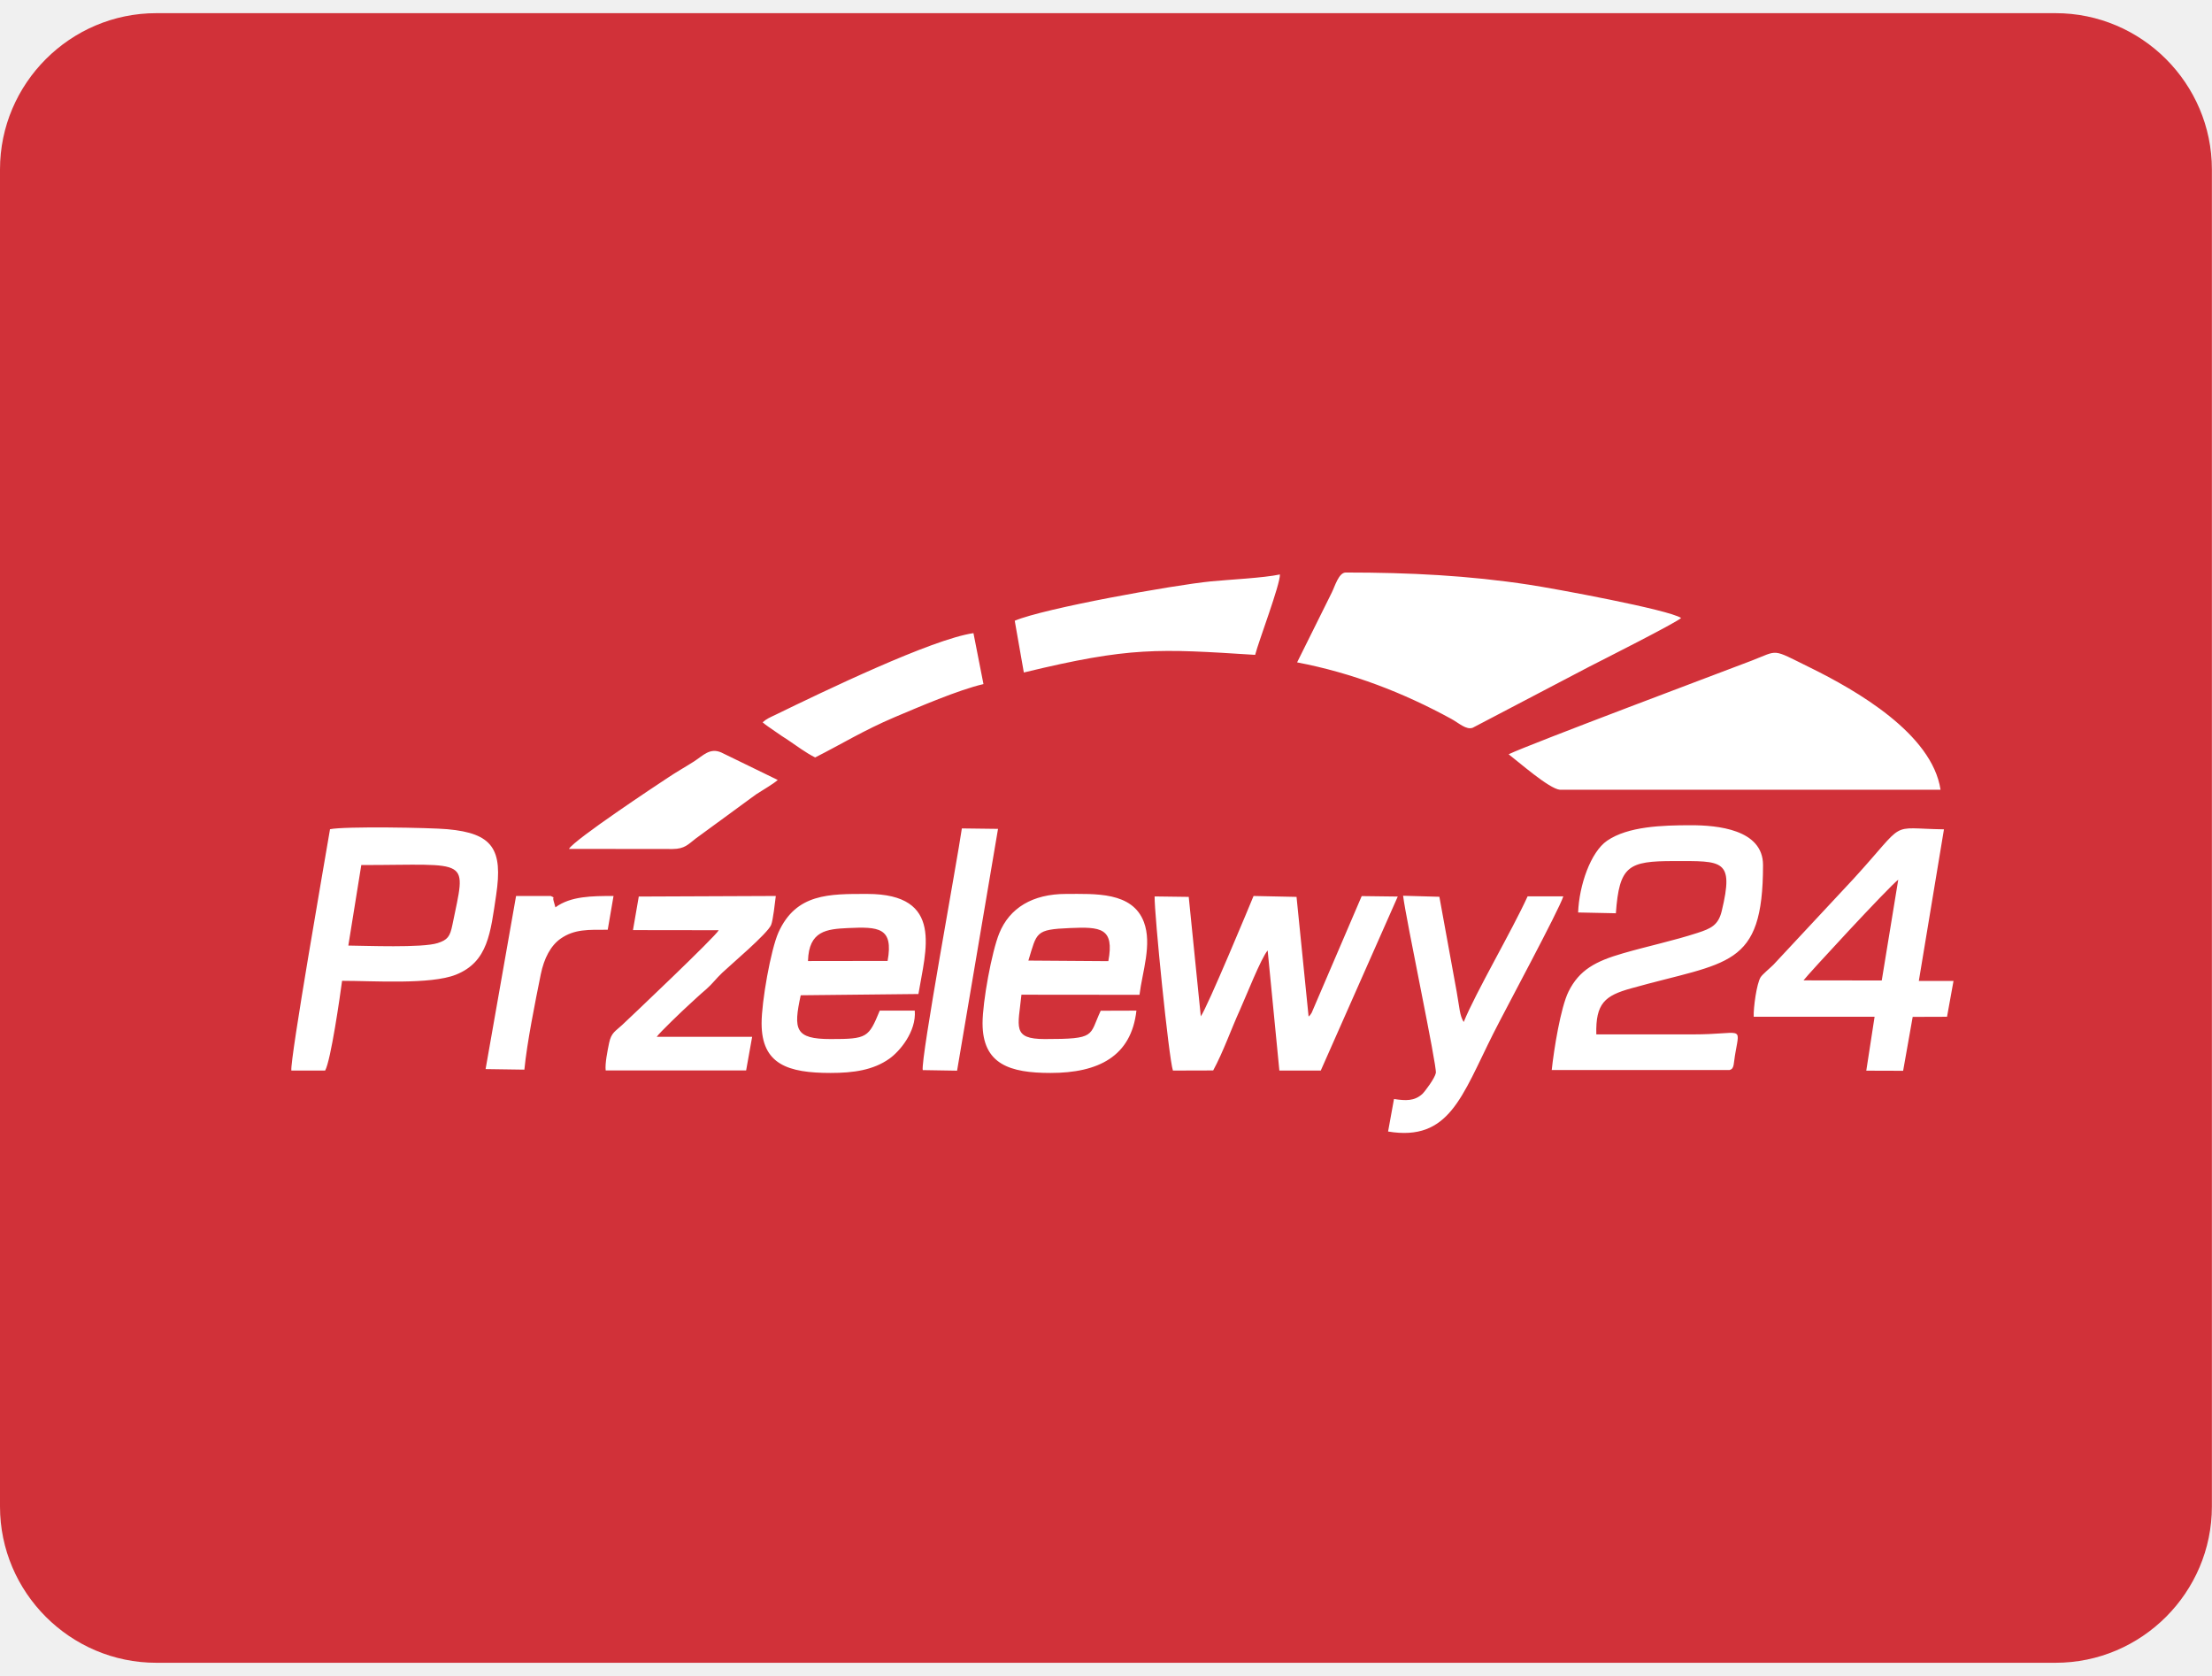
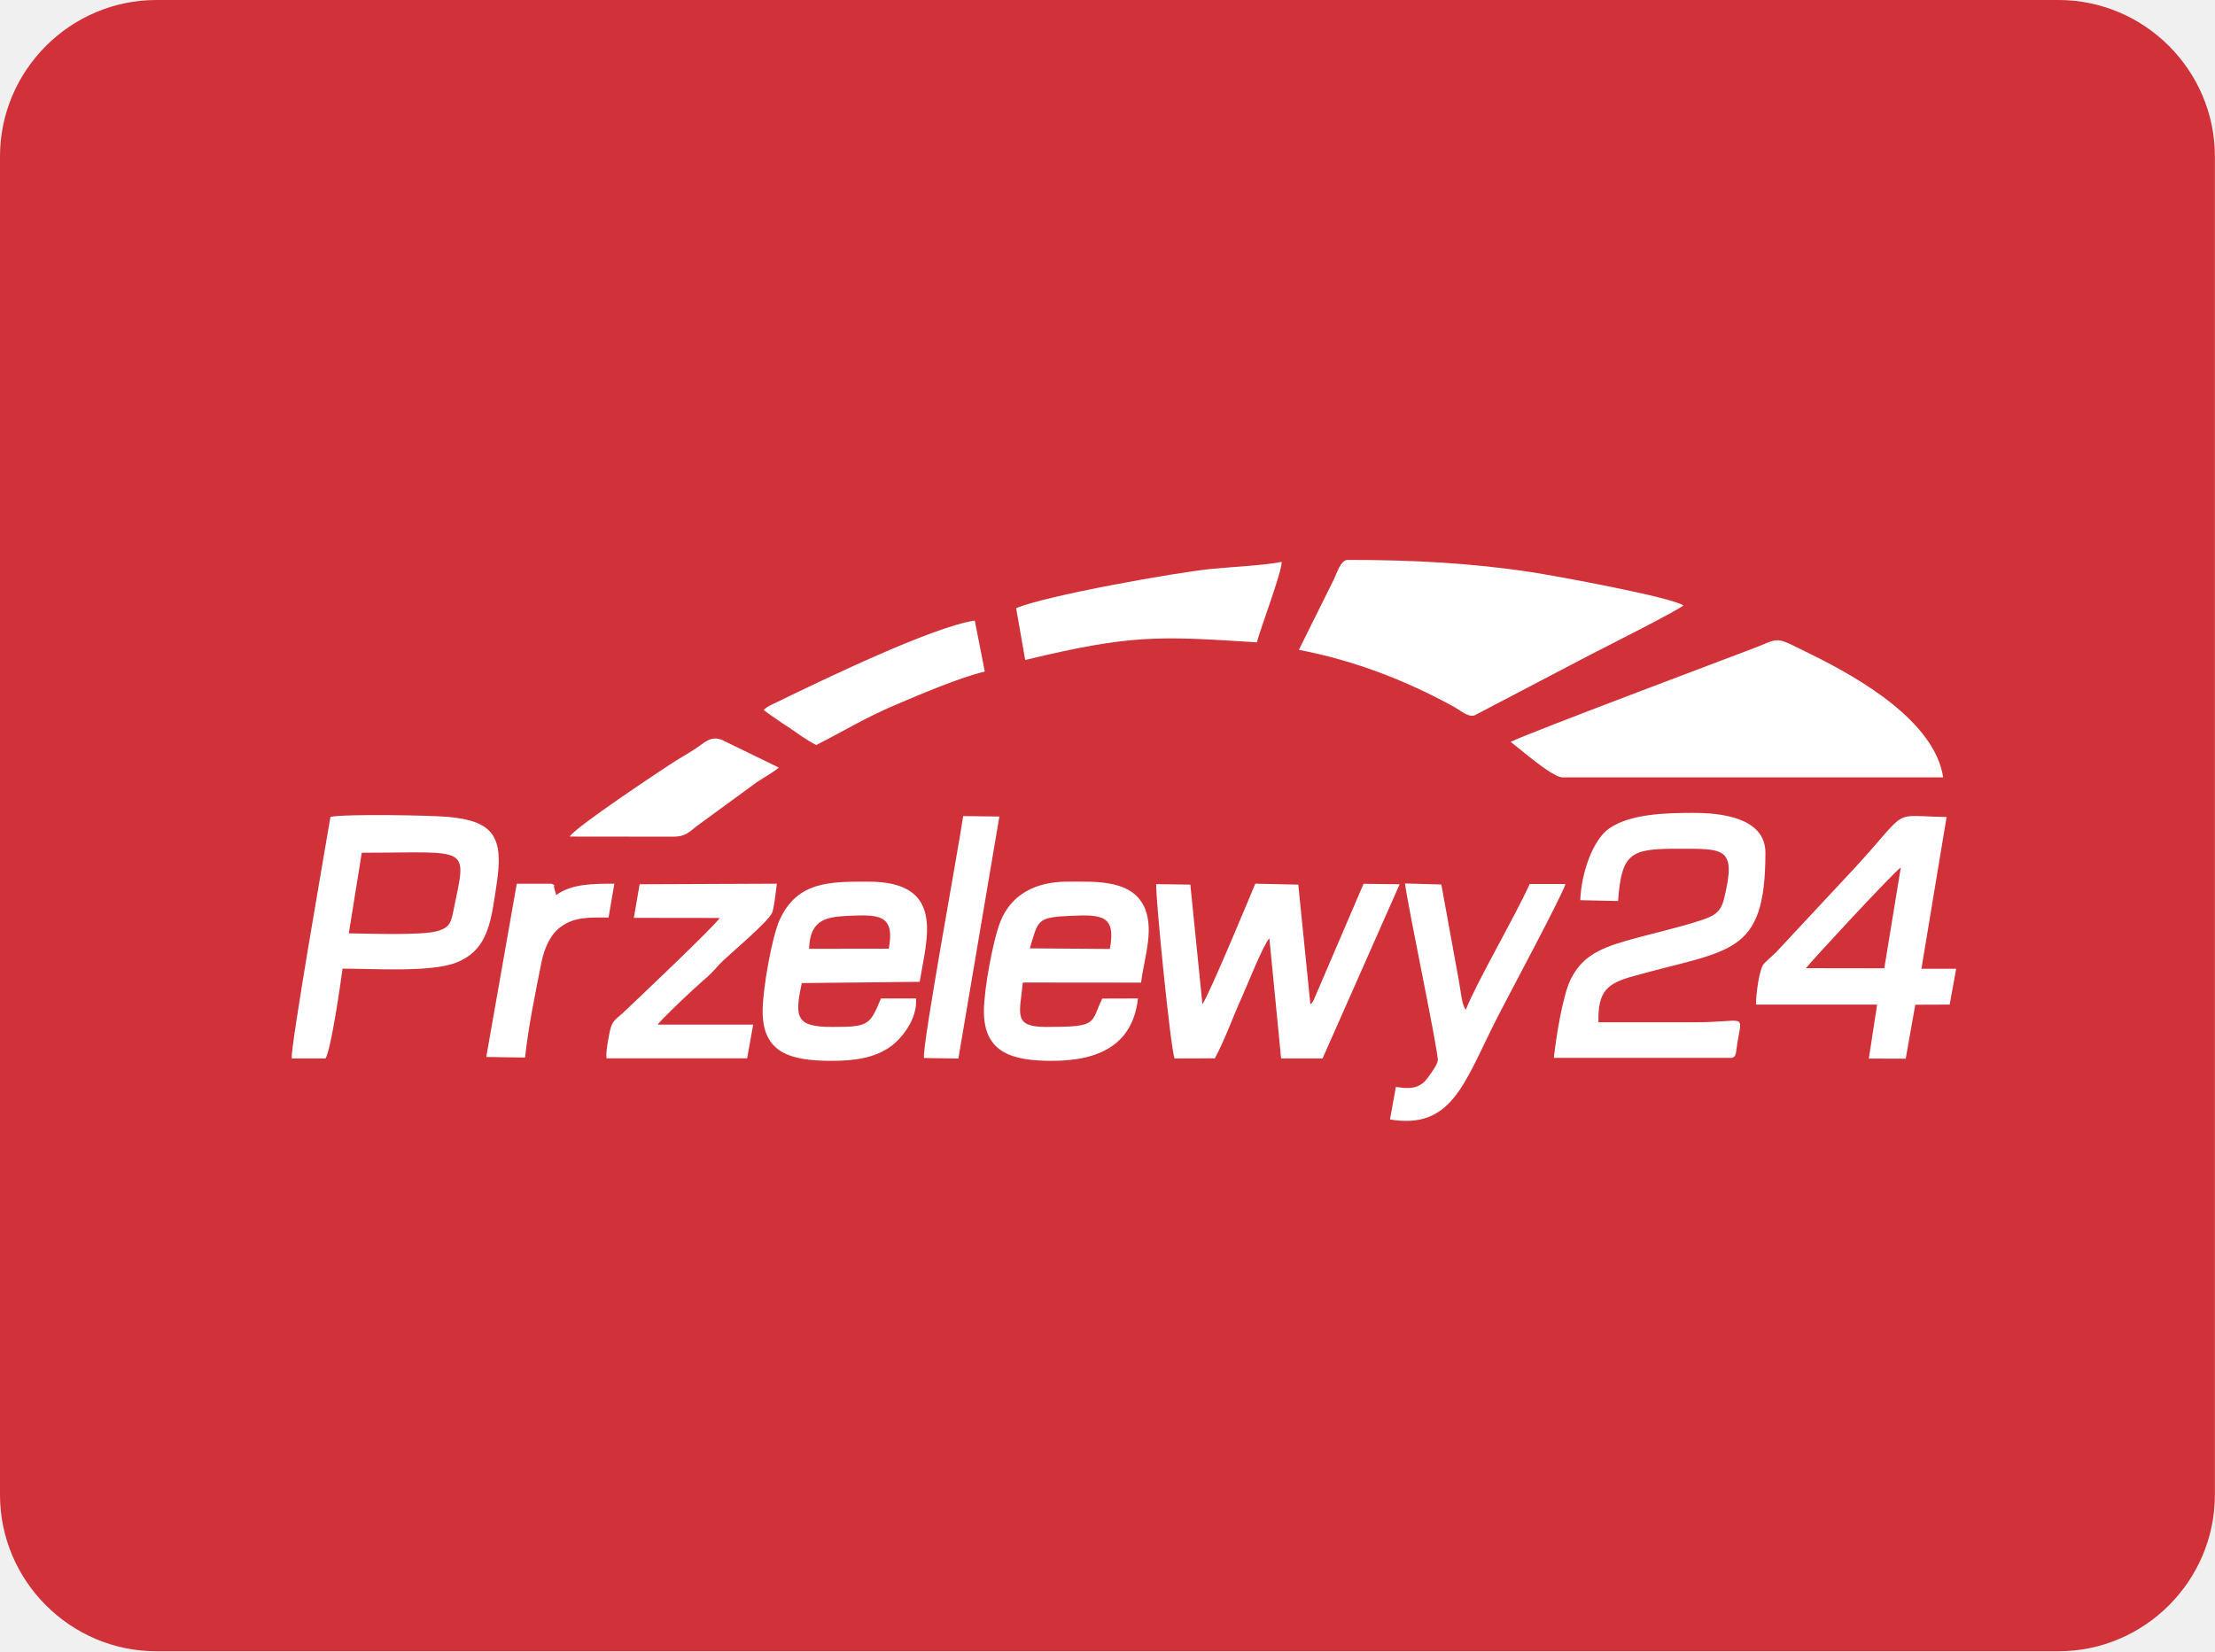
- <svg xmlns="http://www.w3.org/2000/svg" version="1.1" id="Calque_1" x="0px" y="0px" width="33" height="25" viewBox="0 0 194.51 145.04" style="enable-background:new 0 0 194.51 145.04;" xml:space="preserve">
+ <svg xmlns="http://www.w3.org/2000/svg" version="1.1" id="Calque_1" x="0px" y="0px" viewBox="0 0 194.51 145.04" style="enable-background:new 0 0 194.51 145.04;" xml:space="preserve">
  <style type="text/css">
	.st0{clip-path:url(#SVGID_2_);}
	.st1{clip-path:url(#SVGID_4_);}
	.st2{fill-rule:evenodd;clip-rule:evenodd;fill:#1C3377;}
	.st3{fill-rule:evenodd;clip-rule:evenodd;fill:#328F3F;}
	.st4{fill-rule:evenodd;clip-rule:evenodd;fill:none;}
	.st5{fill-rule:evenodd;clip-rule:evenodd;fill:#0018A8;}
	.st6{fill-rule:evenodd;clip-rule:evenodd;fill:#00927B;}
	.st7{fill-rule:evenodd;clip-rule:evenodd;fill:#D13139;}
	.st8{clip-path:url(#SVGID_8_);fill-rule:evenodd;clip-rule:evenodd;fill:#FFDE7F;}
	.st9{clip-path:url(#SVGID_8_);fill-rule:evenodd;clip-rule:evenodd;fill:#86BBE7;}
	.st10{fill-rule:evenodd;clip-rule:evenodd;fill:#3A3A42;}
	.st11{fill-rule:evenodd;clip-rule:evenodd;fill:#562873;}
	.st12{fill-rule:evenodd;clip-rule:evenodd;fill:#014787;}
	.st13{clip-path:url(#SVGID_10_);}
	.st14{clip-path:url(#SVGID_12_);}
	.st15{fill-rule:evenodd;clip-rule:evenodd;}
	.st16{fill-rule:evenodd;clip-rule:evenodd;fill:#A81616;}
	.st17{fill-rule:evenodd;clip-rule:evenodd;fill:#0FDCB5;}
	.st18{fill-rule:evenodd;clip-rule:evenodd;fill:#FF4785;}
	.st19{fill-rule:evenodd;clip-rule:evenodd;fill:#2D32AA;}
	.st20{fill-rule:evenodd;clip-rule:evenodd;fill:#3A97B8;}
	.st21{fill:none;stroke:#000000;stroke-width:0.567;stroke-miterlimit:22.926;}
	.st22{fill-rule:evenodd;clip-rule:evenodd;fill:#003853;}
	.st23{fill-rule:evenodd;clip-rule:evenodd;fill:#FEB3C7;}
	.st24{fill-rule:evenodd;clip-rule:evenodd;fill:#FF6500;}
	.st25{clip-path:url(#SVGID_16_);fill-rule:evenodd;clip-rule:evenodd;fill:#FFFEFE;}
	.st26{clip-path:url(#SVGID_16_);fill-rule:evenodd;clip-rule:evenodd;fill:#FF6200;}
	.st27{fill-rule:evenodd;clip-rule:evenodd;fill:#CCD905;}
	.st28{fill-rule:evenodd;clip-rule:evenodd;fill:#00ADEF;}
	.st29{fill-rule:evenodd;clip-rule:evenodd;fill:#009CDE;}
	.st30{fill-rule:evenodd;clip-rule:evenodd;fill:#FFFFFF;}
	.st31{fill-rule:evenodd;clip-rule:evenodd;fill:#377F7B;}
	.st32{fill-rule:evenodd;clip-rule:evenodd;fill:#1A1A1A;}
	.st33{fill:#FFFFFF;}
	.st34{fill:none;stroke:#FFFFFF;stroke-width:0.567;stroke-miterlimit:22.926;}
	.st35{fill-rule:evenodd;clip-rule:evenodd;fill:#009287;}
	.st36{fill-rule:evenodd;clip-rule:evenodd;fill:#99E1DE;}
	.st37{fill-rule:evenodd;clip-rule:evenodd;fill:#00A1E9;}
	.st38{fill-rule:evenodd;clip-rule:evenodd;fill:#016FD0;}
	.st39{fill-rule:evenodd;clip-rule:evenodd;fill:#FEFEFF;}
	.st40{fill-rule:evenodd;clip-rule:evenodd;fill:#8ABDE9;}
	.st41{fill-rule:evenodd;clip-rule:evenodd;fill:#EF533D;}
	.st42{clip-path:url(#SVGID_18_);fill:url(#SVGID_19_);}
	.st43{clip-path:url(#SVGID_21_);fill:url(#SVGID_22_);}
	.st44{fill-rule:evenodd;clip-rule:evenodd;fill:#1D3663;}
	.st45{fill-rule:evenodd;clip-rule:evenodd;fill:#FEFEFE;}
	.st46{fill-rule:evenodd;clip-rule:evenodd;fill:#EDEDED;}
	.st47{fill-rule:evenodd;clip-rule:evenodd;fill:#C30044;}
	.st48{fill-rule:evenodd;clip-rule:evenodd;fill:#FFDD00;}
	.st49{clip-path:url(#SVGID_24_);fill-rule:evenodd;clip-rule:evenodd;fill:#2F9B46;}
	.st50{clip-path:url(#SVGID_24_);fill-rule:evenodd;clip-rule:evenodd;fill:#60B54D;}
	.st51{clip-path:url(#SVGID_24_);fill-rule:evenodd;clip-rule:evenodd;fill:#89CC53;}
	.st52{clip-path:url(#SVGID_24_);fill-rule:evenodd;clip-rule:evenodd;fill:#3CB8AD;}
	.st53{clip-path:url(#SVGID_24_);fill-rule:evenodd;clip-rule:evenodd;fill:#3394D7;}
	.st54{clip-path:url(#SVGID_24_);fill:none;stroke:#3394D7;stroke-width:0.216;stroke-miterlimit:22.926;}
	.st55{clip-path:url(#SVGID_24_);fill-rule:evenodd;clip-rule:evenodd;fill:#2772BC;}
	.st56{clip-path:url(#SVGID_24_);fill-rule:evenodd;clip-rule:evenodd;fill:#1B5B83;}
	.st57{clip-path:url(#SVGID_24_);fill-rule:evenodd;clip-rule:evenodd;fill:#993233;}
	.st58{clip-path:url(#SVGID_24_);fill-rule:evenodd;clip-rule:evenodd;fill:#E13030;}
	.st59{clip-path:url(#SVGID_24_);fill-rule:evenodd;clip-rule:evenodd;fill:#F28824;}
	.st60{clip-path:url(#SVGID_24_);fill-rule:evenodd;clip-rule:evenodd;fill:#F5C836;}
	.st61{clip-path:url(#SVGID_24_);fill-rule:evenodd;clip-rule:evenodd;fill:#238647;}
	.st62{clip-path:url(#SVGID_24_);fill-rule:evenodd;clip-rule:evenodd;fill:#EDEDED;}
	.st63{clip-path:url(#SVGID_26_);fill:url(#SVGID_27_);}
	.st64{fill-rule:evenodd;clip-rule:evenodd;fill:#184285;}
	.st65{fill-rule:evenodd;clip-rule:evenodd;fill:#B2DBF4;}
	.st66{fill-rule:evenodd;clip-rule:evenodd;fill:#68BCEB;}
	.st67{fill-rule:evenodd;clip-rule:evenodd;fill:#FDFEFE;}
	.st68{fill-rule:evenodd;clip-rule:evenodd;fill:#1E4A8F;}
	.st69{filter:url(#Adobe_OpacityMaskFilter);}
	.st70{clip-path:url(#SVGID_29_);fill:url(#SVGID_31_);}
	.st71{clip-path:url(#SVGID_29_);mask:url(#SVGID_30_);fill:url(#SVGID_32_);}
	.st72{fill-rule:evenodd;clip-rule:evenodd;fill:#748DB6;}
	.st73{fill-rule:evenodd;clip-rule:evenodd;fill:#1A458A;}
	.st74{fill-rule:evenodd;clip-rule:evenodd;fill:#8097BC;}
	.st75{clip-path:url(#SVGID_34_);fill-rule:evenodd;clip-rule:evenodd;fill:#2FACDD;}
	.st76{clip-path:url(#SVGID_34_);fill-rule:evenodd;clip-rule:evenodd;fill:#F49332;}
	.st77{clip-path:url(#SVGID_34_);fill-rule:evenodd;clip-rule:evenodd;fill:#F7A859;}
	.st78{clip-path:url(#SVGID_34_);fill-rule:evenodd;clip-rule:evenodd;fill:#5EC7DC;}
	.st79{clip-path:url(#SVGID_34_);fill-rule:evenodd;clip-rule:evenodd;fill:#32BAE2;}
	.st80{fill-rule:evenodd;clip-rule:evenodd;fill:#E61E28;}
	.st81{fill-rule:evenodd;clip-rule:evenodd;fill:#C8036F;}
	.st82{clip-path:url(#SVGID_36_);fill:url(#SVGID_37_);}
	.st83{fill-rule:evenodd;clip-rule:evenodd;fill:#000267;}
	.st84{fill-rule:evenodd;clip-rule:evenodd;fill:#EC2528;}
	.st85{fill-rule:evenodd;clip-rule:evenodd;fill:#005FA1;}
	.st86{clip-path:url(#SVGID_39_);fill-rule:evenodd;clip-rule:evenodd;fill:#FFFFFF;}
	.st87{fill-rule:evenodd;clip-rule:evenodd;fill:#CB0065;}
	.st88{fill-rule:evenodd;clip-rule:evenodd;fill:#CB0064;}
	.st89{fill-rule:evenodd;clip-rule:evenodd;fill:#112F77;}
	.st90{fill-rule:evenodd;clip-rule:evenodd;fill:#32ECC5;}
	.st91{fill-rule:evenodd;clip-rule:evenodd;fill:#F46717;}
	.st92{fill-rule:evenodd;clip-rule:evenodd;fill:#001254;}
	.st93{fill-rule:evenodd;clip-rule:evenodd;fill:#E5E5E5;}
	.st94{fill-rule:evenodd;clip-rule:evenodd;fill:#EA001B;}
	.st95{fill-rule:evenodd;clip-rule:evenodd;fill:#00A0E2;}
	.st96{fill-rule:evenodd;clip-rule:evenodd;fill:#7375CF;}
	.st97{fill-rule:evenodd;clip-rule:evenodd;fill:#00A1E5;}
	.st98{fill-rule:evenodd;clip-rule:evenodd;fill:#00A2E4;}
	.st99{fill-rule:evenodd;clip-rule:evenodd;fill:#FF0015;}
	.st100{fill-rule:evenodd;clip-rule:evenodd;fill:#FF9F00;}
	.st101{fill-rule:evenodd;clip-rule:evenodd;fill:#FE5E00;}
	.st102{fill-rule:evenodd;clip-rule:evenodd;fill:#2AAACD;}
	.st103{fill-rule:evenodd;clip-rule:evenodd;fill:#D30D47;}
	.st104{fill-rule:evenodd;clip-rule:evenodd;fill:#555390;}
	.st105{fill-rule:evenodd;clip-rule:evenodd;fill:#F9B92E;}
	.st106{fill-rule:evenodd;clip-rule:evenodd;fill:#009FE3;}
	.st107{fill-rule:evenodd;clip-rule:evenodd;fill:#DA0812;}
	.st108{clip-path:url(#SVGID_41_);}
	.st109{clip-path:url(#SVGID_45_);}
	.st110{clip-path:url(#SVGID_47_);}
	.st111{clip-path:url(#SVGID_51_);}
	.st112{clip-path:url(#SVGID_55_);fill-rule:evenodd;clip-rule:evenodd;fill:#FF6600;}
	.st113{fill-rule:evenodd;clip-rule:evenodd;fill:#020399;}
	.st114{fill-rule:evenodd;clip-rule:evenodd;fill:#D90801;}
	.st115{clip-path:url(#SVGID_57_);}
	.st116{clip-path:url(#SVGID_59_);}
	.st117{clip-path:url(#SVGID_63_);}
	.st118{clip-path:url(#SVGID_65_);}
	.st119{clip-path:url(#SVGID_69_);}
	.st120{fill-rule:evenodd;clip-rule:evenodd;fill:#002F3F;}
	.st121{fill-rule:evenodd;clip-rule:evenodd;fill:#0DE06F;}
	.st122{fill-rule:evenodd;clip-rule:evenodd;fill:#2B2F76;}
	.st123{clip-path:url(#SVGID_73_);}
	.st124{clip-path:url(#SVGID_77_);}
	.st125{clip-path:url(#SVGID_81_);fill-rule:evenodd;clip-rule:evenodd;fill:#65377F;}
	.st126{clip-path:url(#SVGID_81_);fill-rule:evenodd;clip-rule:evenodd;fill:#742693;}
	.st127{clip-path:url(#SVGID_81_);fill-rule:evenodd;clip-rule:evenodd;fill:#A32795;}
	.st128{clip-path:url(#SVGID_81_);fill-rule:evenodd;clip-rule:evenodd;fill:#723583;}
	.st129{clip-path:url(#SVGID_81_);fill-rule:evenodd;clip-rule:evenodd;fill:#7F2C7E;}
	.st130{clip-path:url(#SVGID_83_);}
	.st131{clip-path:url(#SVGID_85_);}
</style>
  <path class="st7" d="M13.74,0h167.02c7.56,0,13.74,6.18,13.74,13.74V131.3c0,7.56-6.18,13.74-13.74,13.74H13.74  C6.18,145.04,0,138.86,0,131.3V13.74C0,6.18,6.18,0,13.74,0" />
  <path class="st30" d="M114.06,57.08c4.87,0.93,9.35,2.67,13.56,4.97c0.67,0.37,1.32,0.99,1.88,0.78l10.25-5.37  c1.23-0.63,7.5-3.79,8.08-4.28c-1.09-0.74-11.22-2.6-13.33-2.92c-5.36-0.82-10.54-1.08-16.16-1.08c-0.62,0-0.95,1.2-1.23,1.76  L114.06,57.08z M138.77,79.07l3.32,0.07c0.3-4.18,1.1-4.59,5.09-4.59c4.29,0,5.32-0.18,4.22,4.39c-0.3,1.24-0.93,1.54-2.14,1.93  c-2.09,0.68-4.36,1.16-6.54,1.79c-2.43,0.7-3.85,1.47-4.79,3.36c-0.7,1.41-1.29,5.11-1.48,6.9h15.65c0.43-0.13,0.32-0.54,0.51-1.56  c0.42-2.39,0.57-1.57-3.72-1.57c-2.84,0-5.68,0-8.52,0c-0.07-2.74,0.76-3.41,3.07-4.05c8.48-2.38,11.59-1.74,11.59-10.84  c0-3.15-4.06-3.5-6.32-3.5c-2.57,0-5.55,0.1-7.39,1.36C139.87,73.76,138.86,76.68,138.77,79.07z M103.14,92.97l3.54-0.01  c0.88-1.62,1.59-3.65,2.35-5.32c0.53-1.17,1.86-4.56,2.44-5.23l1.03,10.56l3.64,0l6.77-15.3l-3.17-0.04l-4.4,10.26  c-0.15,0.24-0.12,0.19-0.27,0.33l-1.06-10.52l-3.78-0.08c-0.18,0.45-4.11,9.91-4.64,10.58l-1.06-10.5l-3-0.04  C101.5,79.18,102.77,91.85,103.14,92.97z M25.62,92.97h2.97c0.5-0.87,1.32-6.6,1.49-7.89c2.76,0,7.78,0.35,10.01-0.54  c2.83-1.13,3.04-3.68,3.54-7.01c0.6-4.02-0.3-5.42-4.28-5.78c-1.52-0.14-9.04-0.27-10.33,0C28.59,74.31,25.49,92.01,25.62,92.97z   M31.77,74.9c9.71,0,9.24-0.77,8.01,5.27c-0.21,1.03-0.43,1.31-1.29,1.59c-1.36,0.44-6.38,0.23-7.86,0.22L31.77,74.9z M154.21,88.24  h10.63l-0.73,4.74l3.24,0.01l0.84-4.74l3.02-0.01l0.57-3.15l-3.05,0l2.21-13.33c-5.01-0.07-3.15-0.9-7.96,4.36l-7.04,7.55  c-0.28,0.28-0.95,0.83-1.12,1.09C154.47,85.32,154.18,87.43,154.21,88.24z M158.59,85.04c0.29-0.42,7.53-8.26,8.33-8.85l-1.45,8.86  L158.59,85.04z M66.97,88.81c0,3.63,2.34,4.37,6.07,4.37c2.01,0,3.75-0.25,5.16-1.25c0.9-0.63,2.39-2.38,2.24-4.23h-3.08  c-0.98,2.37-1.09,2.5-4.32,2.5c-3.15,0-3.28-0.85-2.63-3.85l10.35-0.11c0.62-3.8,2.31-8.8-4.5-8.8c-3.33,0-6.26-0.06-7.81,3.39  C67.77,82.37,66.97,86.91,66.97,88.81z M71.05,83.34c0.07-2.67,1.65-2.81,3.52-2.9c2.67-0.12,4.02-0.07,3.48,2.89L71.05,83.34z   M86.4,88.81c0,3.63,2.43,4.37,5.98,4.37c4.21,0,7.1-1.46,7.55-5.48l-3.14,0.01c-1.04,2.22-0.35,2.49-4.92,2.49  c-2.9,0-2.34-1.08-2.05-3.9l10.38,0.01c0.25-2.03,1.12-4.43,0.39-6.39c-1.01-2.69-4.29-2.48-6.85-2.48c-2.95,0-4.97,1.24-5.87,3.46  C87.21,82.51,86.4,86.92,86.4,88.81z M90.43,83.3c0.76-2.49,0.59-2.73,3.64-2.86c2.72-0.12,3.94-0.02,3.39,2.91L90.43,83.3z   M89.23,53.42l0.8,4.55c9.37-2.27,11.8-2.09,20.34-1.55c0.32-1.24,2.2-6.17,2.18-7.07c-1.46,0.31-4.44,0.45-6.08,0.61  C103.21,50.28,91.78,52.33,89.23,53.42z M122.58,95.47l-0.52,2.86c5.37,0.89,6.47-3.07,9.25-8.61c1.05-2.09,5.78-10.86,6.16-12.07  h-3.14c-1.38,3.03-4.57,8.46-5.62,11.05c-0.36-0.57-0.36-1.22-0.62-2.67l-1.52-8.34l-3.19-0.09c0.26,2.11,2.99,14.99,2.88,15.58  c-0.09,0.47-0.96,1.63-1.19,1.85C124.37,95.66,123.61,95.63,122.58,95.47z M55.66,80.62l7.54,0.01c-0.26,0.54-7.78,7.67-8.5,8.34  c-0.56,0.53-0.95,0.65-1.14,1.58c-0.14,0.69-0.37,1.8-0.3,2.41l12.35,0l0.53-2.96L57.75,90c0.22-0.34,2.32-2.35,2.82-2.8  c0.56-0.51,0.93-0.87,1.52-1.37c0.57-0.5,0.87-0.94,1.42-1.46c0.71-0.68,3.99-3.44,4.3-4.21c0.17-0.42,0.34-1.98,0.41-2.54  l-12.05,0.05L55.66,80.62z M67.06,62.35c0.3,0.27,0.68,0.5,1.1,0.8c0.4,0.29,0.72,0.49,1.12,0.75c0.82,0.55,1.56,1.12,2.4,1.54  c2.35-1.19,4.26-2.38,7.01-3.55c2.04-0.86,5.61-2.4,7.79-2.9l-0.88-4.48c-3.66,0.53-13.22,5.14-17.43,7.19  C67.67,61.94,67.43,62.03,67.06,62.35z M50.03,73.48l9.11,0.01c1.08-0.01,1.36-0.4,2.05-0.93l5.29-3.87  c0.56-0.37,1.53-0.92,1.91-1.27l-4.97-2.42c-1-0.43-1.57,0.26-2.39,0.79c-0.75,0.48-1.56,0.93-2.3,1.43  C57.77,67.85,50.55,72.63,50.03,73.48z M42.7,92.84l3.41,0.05c0.24-2.43,0.94-5.89,1.44-8.37c0.29-1.43,0.88-2.54,1.75-3.15  c1.22-0.85,2.45-0.78,4.14-0.78l0.51-2.97c-1.89,0-3.77,0.01-5.11,1l-0.16-0.57c-0.12-0.44,0.18-0.21-0.25-0.43h-3.05L42.7,92.84z   M81.14,92.93l3.02,0.05l3.6-21.26l-3.18-0.04C84.19,74.43,80.95,91.95,81.14,92.93z M132.66,65.16c0.82,0.62,3.56,3.04,4.51,3.12  l12.9,0c6.86,0,13.71,0,20.57,0c-0.74-4.92-7.4-8.74-11.51-10.76c-3.42-1.68-2.66-1.53-5.13-0.58  C151.65,57.84,134.46,64.29,132.66,65.16z" />
</svg>
